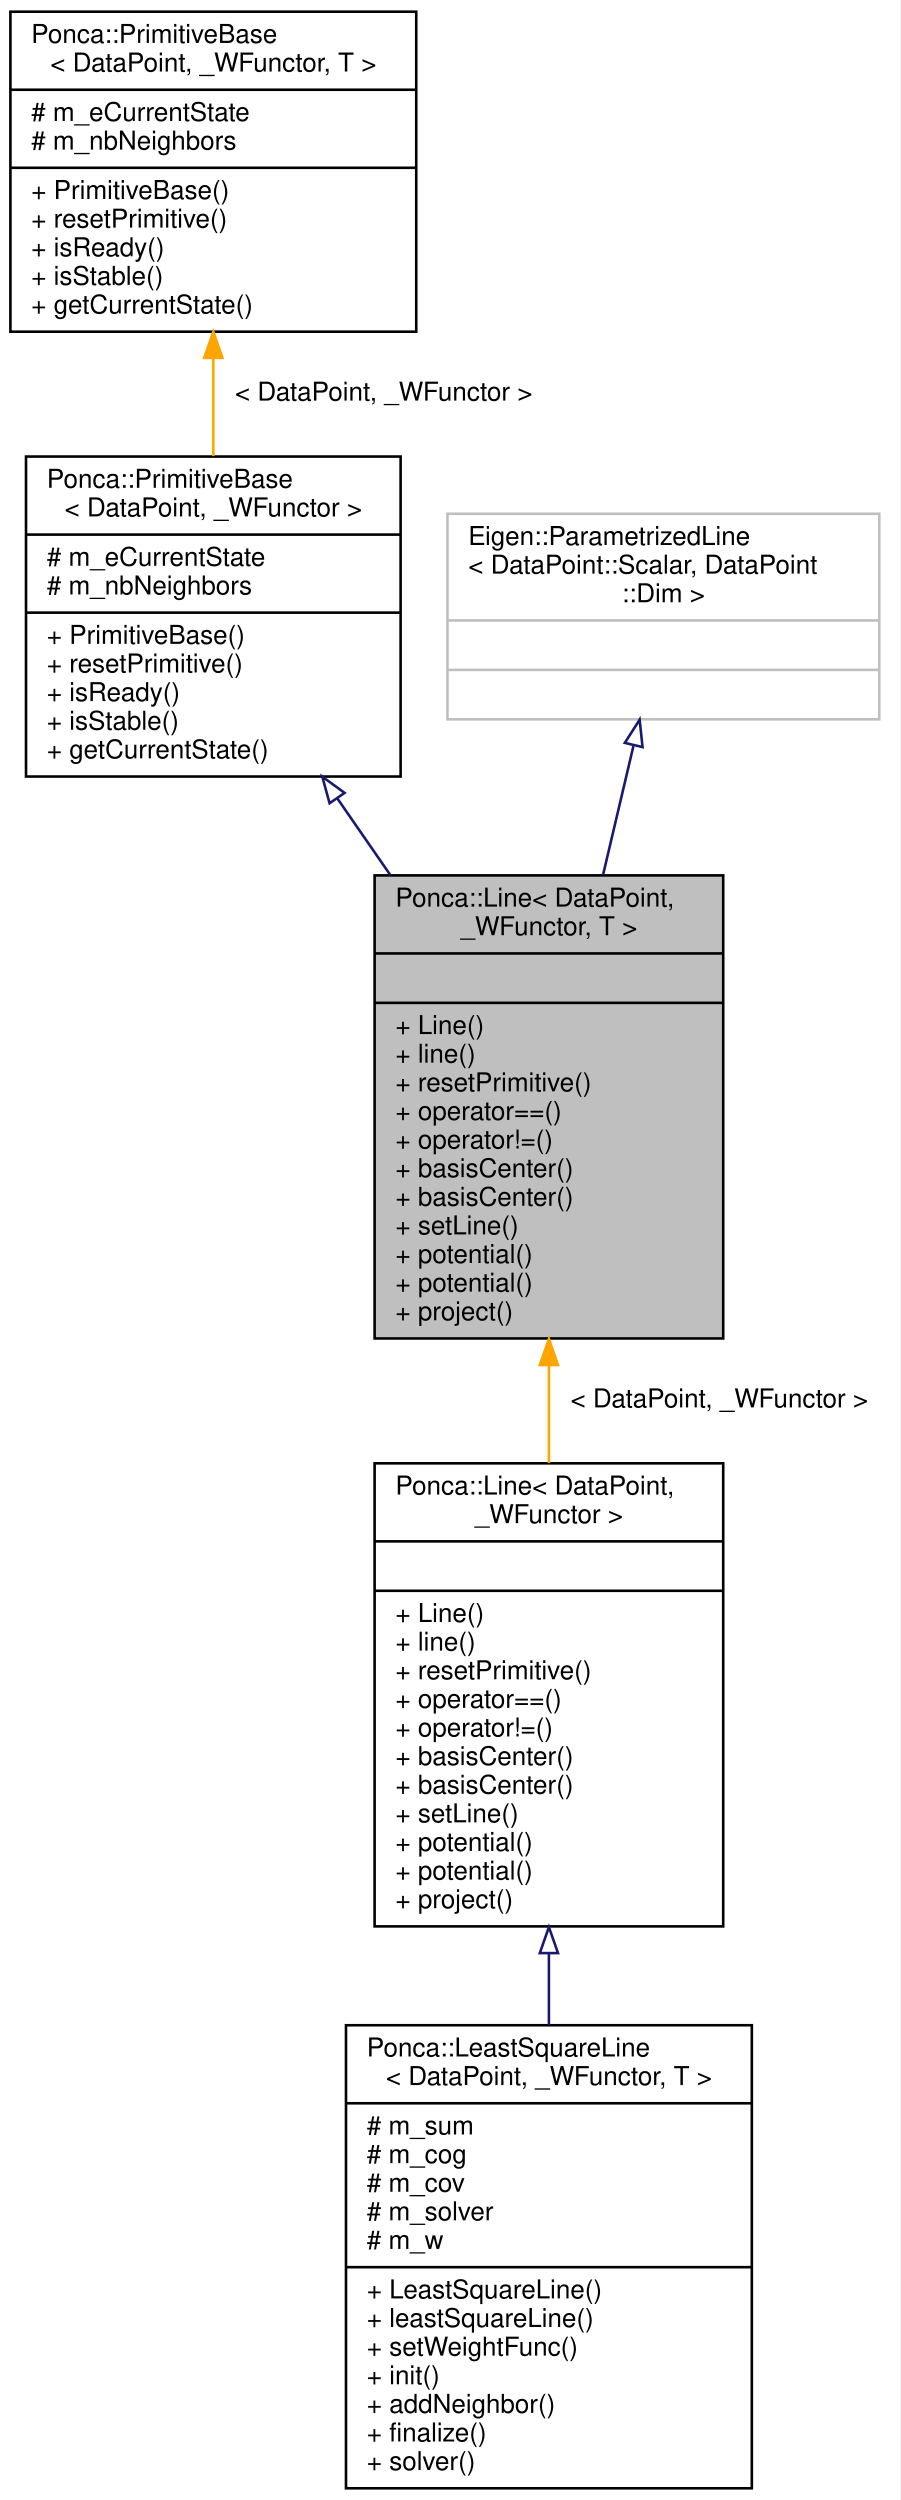
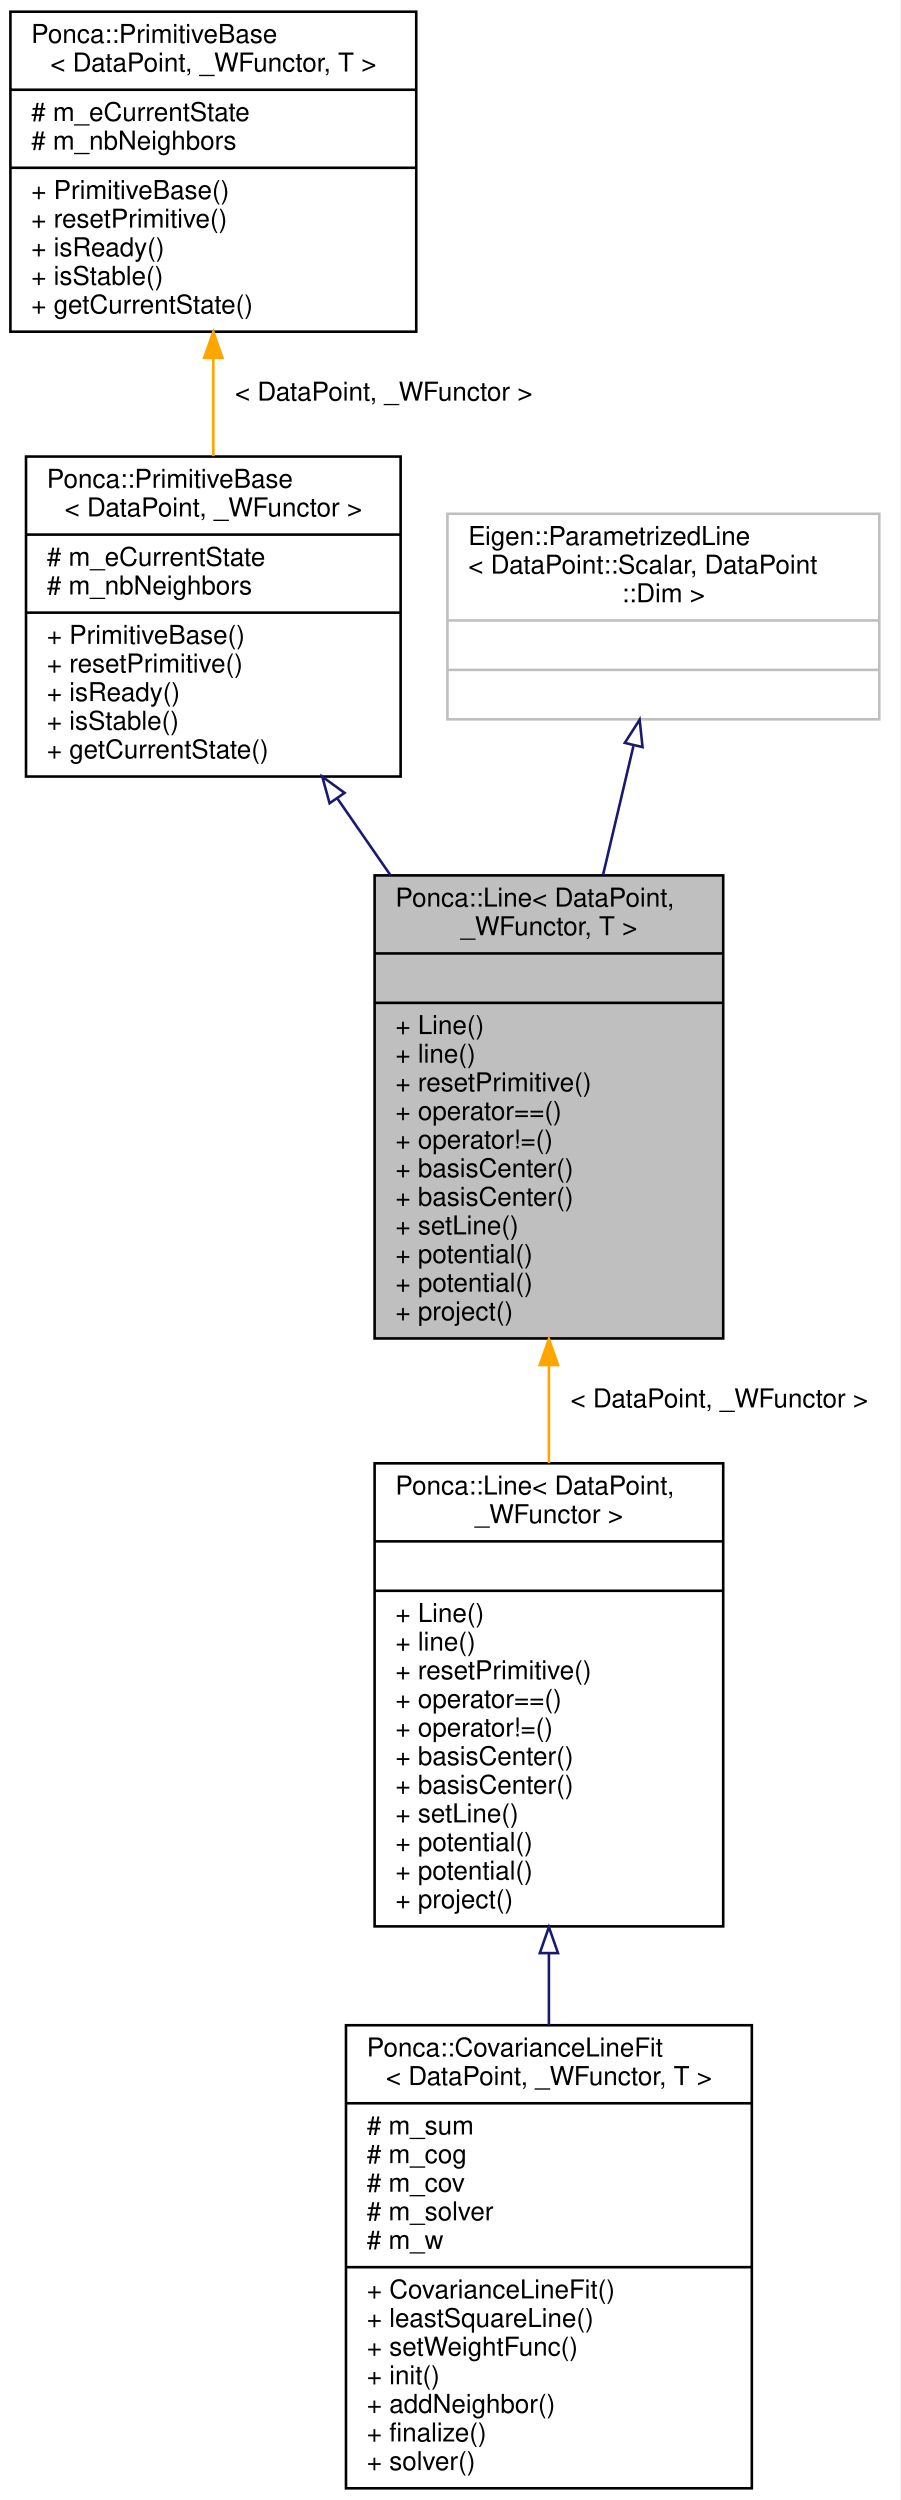
<svg xmlns="http://www.w3.org/2000/svg" xmlns:xlink="http://www.w3.org/1999/xlink" width="346pt" height="961pt" viewBox="0.00 0.00 346.00 961.00">
  <g id="graph0" class="graph" transform="scale(1 1) rotate(0) translate(4 957)">
    <polygon fill="white" stroke="transparent" points="-4,4 -4,-957 342,-957 342,4 -4,4" />
    <g id="node1" class="node">
      <g id="a_node1">
        <a xlink:title="A parametrized line is defined by an origin point  and a unit direction vector  such that the line co...">
          <polygon fill="#bfbfbf" stroke="black" points="140,-442.5 140,-620.5 274,-620.5 274,-442.5 140,-442.5" />
          <text text-anchor="start" x="148" y="-608.5" font-family="Helvetica,sans-Serif" font-size="10.00">Ponca::Line&lt; DataPoint,</text>
          <text text-anchor="middle" x="207" y="-597.5" font-family="Helvetica,sans-Serif" font-size="10.00"> _WFunctor, T &gt;</text>
          <polyline fill="none" stroke="black" points="140,-590.5 274,-590.5 " />
          <text text-anchor="middle" x="207" y="-578.5" font-family="Helvetica,sans-Serif" font-size="10.00"> </text>
          <polyline fill="none" stroke="black" points="140,-571.5 274,-571.5 " />
          <text text-anchor="start" x="148" y="-559.5" font-family="Helvetica,sans-Serif" font-size="10.00">+ Line()</text>
          <text text-anchor="start" x="148" y="-548.5" font-family="Helvetica,sans-Serif" font-size="10.00">+ line()</text>
          <text text-anchor="start" x="148" y="-537.5" font-family="Helvetica,sans-Serif" font-size="10.00">+ resetPrimitive()</text>
          <text text-anchor="start" x="148" y="-526.5" font-family="Helvetica,sans-Serif" font-size="10.00">+ operator==()</text>
          <text text-anchor="start" x="148" y="-515.5" font-family="Helvetica,sans-Serif" font-size="10.00">+ operator!=()</text>
          <text text-anchor="start" x="148" y="-504.5" font-family="Helvetica,sans-Serif" font-size="10.00">+ basisCenter()</text>
          <text text-anchor="start" x="148" y="-493.5" font-family="Helvetica,sans-Serif" font-size="10.00">+ basisCenter()</text>
          <text text-anchor="start" x="148" y="-482.5" font-family="Helvetica,sans-Serif" font-size="10.00">+ setLine()</text>
          <text text-anchor="start" x="148" y="-471.5" font-family="Helvetica,sans-Serif" font-size="10.00">+ potential()</text>
          <text text-anchor="start" x="148" y="-460.5" font-family="Helvetica,sans-Serif" font-size="10.00">+ potential()</text>
          <text text-anchor="start" x="148" y="-449.5" font-family="Helvetica,sans-Serif" font-size="10.00">+ project()</text>
        </a>
      </g>
    </g>
    <g id="node5" class="node">
      <g id="a_node5">
        <a xlink:href="classPonca_1_1Line.html" target="_top" xlink:title=" ">
          <polygon fill="white" stroke="black" points="140,-216.5 140,-394.5 274,-394.5 274,-216.5 140,-216.5" />
          <text text-anchor="start" x="148" y="-382.5" font-family="Helvetica,sans-Serif" font-size="10.00">Ponca::Line&lt; DataPoint,</text>
          <text text-anchor="middle" x="207" y="-371.5" font-family="Helvetica,sans-Serif" font-size="10.00"> _WFunctor &gt;</text>
          <polyline fill="none" stroke="black" points="140,-364.5 274,-364.5 " />
          <text text-anchor="middle" x="207" y="-352.5" font-family="Helvetica,sans-Serif" font-size="10.00"> </text>
          <polyline fill="none" stroke="black" points="140,-345.5 274,-345.5 " />
          <text text-anchor="start" x="148" y="-333.5" font-family="Helvetica,sans-Serif" font-size="10.00">+ Line()</text>
          <text text-anchor="start" x="148" y="-322.5" font-family="Helvetica,sans-Serif" font-size="10.00">+ line()</text>
          <text text-anchor="start" x="148" y="-311.5" font-family="Helvetica,sans-Serif" font-size="10.00">+ resetPrimitive()</text>
          <text text-anchor="start" x="148" y="-300.5" font-family="Helvetica,sans-Serif" font-size="10.00">+ operator==()</text>
          <text text-anchor="start" x="148" y="-289.5" font-family="Helvetica,sans-Serif" font-size="10.00">+ operator!=()</text>
          <text text-anchor="start" x="148" y="-278.5" font-family="Helvetica,sans-Serif" font-size="10.00">+ basisCenter()</text>
          <text text-anchor="start" x="148" y="-267.5" font-family="Helvetica,sans-Serif" font-size="10.00">+ basisCenter()</text>
          <text text-anchor="start" x="148" y="-256.5" font-family="Helvetica,sans-Serif" font-size="10.00">+ setLine()</text>
          <text text-anchor="start" x="148" y="-245.5" font-family="Helvetica,sans-Serif" font-size="10.00">+ potential()</text>
          <text text-anchor="start" x="148" y="-234.5" font-family="Helvetica,sans-Serif" font-size="10.00">+ potential()</text>
          <text text-anchor="start" x="148" y="-223.5" font-family="Helvetica,sans-Serif" font-size="10.00">+ project()</text>
        </a>
      </g>
    </g>
    <g id="edge4" class="edge">
      <path fill="none" stroke="orange" d="M207,-431.93C207,-419.51 207,-406.87 207,-394.63" />
      <polygon fill="orange" stroke="orange" points="203.5,-432.29 207,-442.29 210.5,-432.29 203.5,-432.29" />
      <text text-anchor="middle" x="272.5" y="-416" font-family="Helvetica,sans-Serif" font-size="10.00"> &lt; DataPoint, _WFunctor &gt;</text>
    </g>
    <g id="node2" class="node">
      <g id="a_node2">
        <a xlink:href="classPonca_1_1PrimitiveBase.html" target="_top" xlink:title=" ">
          <polygon fill="white" stroke="black" points="6,-658.5 6,-781.5 150,-781.5 150,-658.5 6,-658.5" />
          <text text-anchor="start" x="14" y="-769.5" font-family="Helvetica,sans-Serif" font-size="10.00">Ponca::PrimitiveBase</text>
          <text text-anchor="middle" x="78" y="-758.5" font-family="Helvetica,sans-Serif" font-size="10.00">&lt; DataPoint, _WFunctor &gt;</text>
          <polyline fill="none" stroke="black" points="6,-751.5 150,-751.5 " />
          <text text-anchor="start" x="14" y="-739.5" font-family="Helvetica,sans-Serif" font-size="10.00"># m_eCurrentState</text>
          <text text-anchor="start" x="14" y="-728.5" font-family="Helvetica,sans-Serif" font-size="10.00"># m_nbNeighbors</text>
          <polyline fill="none" stroke="black" points="6,-721.5 150,-721.5 " />
          <text text-anchor="start" x="14" y="-709.5" font-family="Helvetica,sans-Serif" font-size="10.00">+ PrimitiveBase()</text>
          <text text-anchor="start" x="14" y="-698.5" font-family="Helvetica,sans-Serif" font-size="10.00">+ resetPrimitive()</text>
          <text text-anchor="start" x="14" y="-687.5" font-family="Helvetica,sans-Serif" font-size="10.00">+ isReady()</text>
          <text text-anchor="start" x="14" y="-676.5" font-family="Helvetica,sans-Serif" font-size="10.00">+ isStable()</text>
          <text text-anchor="start" x="14" y="-665.5" font-family="Helvetica,sans-Serif" font-size="10.00">+ getCurrentState()</text>
        </a>
      </g>
    </g>
    <g id="edge1" class="edge">
      <path fill="none" stroke="midnightblue" d="M125.67,-650.09C132.33,-640.45 139.25,-630.45 146.12,-620.52" />
      <polygon fill="none" stroke="midnightblue" points="122.69,-648.23 119.88,-658.45 128.45,-652.22 122.69,-648.23" />
    </g>
    <g id="node3" class="node">
      <g id="a_node3">
        <a xlink:href="classPonca_1_1PrimitiveBase.html" target="_top" xlink:title="Primitive base class.">
          <polygon fill="white" stroke="black" points="0,-829.5 0,-952.5 156,-952.5 156,-829.5 0,-829.5" />
          <text text-anchor="start" x="8" y="-940.5" font-family="Helvetica,sans-Serif" font-size="10.00">Ponca::PrimitiveBase</text>
          <text text-anchor="middle" x="78" y="-929.5" font-family="Helvetica,sans-Serif" font-size="10.00">&lt; DataPoint, _WFunctor, T &gt;</text>
          <polyline fill="none" stroke="black" points="0,-922.5 156,-922.5 " />
          <text text-anchor="start" x="8" y="-910.5" font-family="Helvetica,sans-Serif" font-size="10.00"># m_eCurrentState</text>
          <text text-anchor="start" x="8" y="-899.5" font-family="Helvetica,sans-Serif" font-size="10.00"># m_nbNeighbors</text>
          <polyline fill="none" stroke="black" points="0,-892.5 156,-892.5 " />
          <text text-anchor="start" x="8" y="-880.5" font-family="Helvetica,sans-Serif" font-size="10.00">+ PrimitiveBase()</text>
          <text text-anchor="start" x="8" y="-869.5" font-family="Helvetica,sans-Serif" font-size="10.00">+ resetPrimitive()</text>
          <text text-anchor="start" x="8" y="-858.5" font-family="Helvetica,sans-Serif" font-size="10.00">+ isReady()</text>
          <text text-anchor="start" x="8" y="-847.5" font-family="Helvetica,sans-Serif" font-size="10.00">+ isStable()</text>
          <text text-anchor="start" x="8" y="-836.5" font-family="Helvetica,sans-Serif" font-size="10.00">+ getCurrentState()</text>
        </a>
      </g>
    </g>
    <g id="edge2" class="edge">
      <path fill="none" stroke="orange" d="M78,-819.13C78,-806.68 78,-793.82 78,-781.68" />
      <polygon fill="orange" stroke="orange" points="74.5,-819.46 78,-829.46 81.5,-819.46 74.5,-819.46" />
      <text text-anchor="middle" x="143.5" y="-803" font-family="Helvetica,sans-Serif" font-size="10.00"> &lt; DataPoint, _WFunctor &gt;</text>
    </g>
    <g id="node4" class="node">
      <g id="a_node4">
        <a xlink:title=" ">
          <polygon fill="white" stroke="#bfbfbf" points="168,-680.5 168,-759.5 334,-759.5 334,-680.5 168,-680.5" />
          <text text-anchor="start" x="176" y="-747.5" font-family="Helvetica,sans-Serif" font-size="10.00">Eigen::ParametrizedLine</text>
          <text text-anchor="start" x="176" y="-736.5" font-family="Helvetica,sans-Serif" font-size="10.00">&lt; DataPoint::Scalar, DataPoint</text>
          <text text-anchor="middle" x="251" y="-725.5" font-family="Helvetica,sans-Serif" font-size="10.00">::Dim &gt;</text>
          <polyline fill="none" stroke="#bfbfbf" points="168,-718.5 334,-718.5 " />
          <text text-anchor="middle" x="251" y="-706.5" font-family="Helvetica,sans-Serif" font-size="10.00"> </text>
          <polyline fill="none" stroke="#bfbfbf" points="168,-699.5 334,-699.5 " />
          <text text-anchor="middle" x="251" y="-687.5" font-family="Helvetica,sans-Serif" font-size="10.00"> </text>
        </a>
      </g>
    </g>
    <g id="edge3" class="edge">
      <path fill="none" stroke="midnightblue" d="M239.48,-670.19C235.9,-654.99 231.83,-637.73 227.81,-620.7" />
      <polygon fill="none" stroke="midnightblue" points="236.18,-671.43 241.88,-680.36 242.99,-669.82 236.18,-671.43" />
    </g>
    <g id="node6" class="node">
      <g id="a_node6">
-         <a xlink:href="classPonca_1_1LeastSquareLine.html" target="_top" xlink:title="Line fitting procedure that minimize the orthogonal distance between the samples and the fitted primi...">
+         <a xlink:href="classPonca_1_1CovarianceLineFit.html" target="_top" xlink:title="Line fitting procedure that minimize the orthogonal distance between the samples and the fitted primi...">
          <polygon fill="white" stroke="black" points="129,-0.5 129,-178.5 285,-178.5 285,-0.5 129,-0.5" />
-           <text text-anchor="start" x="137" y="-166.5" font-family="Helvetica,sans-Serif" font-size="10.00">Ponca::LeastSquareLine</text>
+           <text text-anchor="start" x="137" y="-166.5" font-family="Helvetica,sans-Serif" font-size="10.00">Ponca::CovarianceLineFit</text>
          <text text-anchor="middle" x="207" y="-155.5" font-family="Helvetica,sans-Serif" font-size="10.00">&lt; DataPoint, _WFunctor, T &gt;</text>
          <polyline fill="none" stroke="black" points="129,-148.5 285,-148.5 " />
          <text text-anchor="start" x="137" y="-136.5" font-family="Helvetica,sans-Serif" font-size="10.00"># m_sum</text>
          <text text-anchor="start" x="137" y="-125.5" font-family="Helvetica,sans-Serif" font-size="10.00"># m_cog</text>
          <text text-anchor="start" x="137" y="-114.5" font-family="Helvetica,sans-Serif" font-size="10.00"># m_cov</text>
          <text text-anchor="start" x="137" y="-103.5" font-family="Helvetica,sans-Serif" font-size="10.00"># m_solver</text>
          <text text-anchor="start" x="137" y="-92.5" font-family="Helvetica,sans-Serif" font-size="10.00"># m_w</text>
          <polyline fill="none" stroke="black" points="129,-85.5 285,-85.5 " />
-           <text text-anchor="start" x="137" y="-73.5" font-family="Helvetica,sans-Serif" font-size="10.00">+ LeastSquareLine()</text>
+           <text text-anchor="start" x="137" y="-73.5" font-family="Helvetica,sans-Serif" font-size="10.00">+ CovarianceLineFit()</text>
          <text text-anchor="start" x="137" y="-62.5" font-family="Helvetica,sans-Serif" font-size="10.00">+ leastSquareLine()</text>
          <text text-anchor="start" x="137" y="-51.5" font-family="Helvetica,sans-Serif" font-size="10.00">+ setWeightFunc()</text>
          <text text-anchor="start" x="137" y="-40.5" font-family="Helvetica,sans-Serif" font-size="10.00">+ init()</text>
          <text text-anchor="start" x="137" y="-29.5" font-family="Helvetica,sans-Serif" font-size="10.00">+ addNeighbor()</text>
          <text text-anchor="start" x="137" y="-18.5" font-family="Helvetica,sans-Serif" font-size="10.00">+ finalize()</text>
          <text text-anchor="start" x="137" y="-7.5" font-family="Helvetica,sans-Serif" font-size="10.00">+ solver()</text>
        </a>
      </g>
    </g>
    <g id="edge5" class="edge">
      <path fill="none" stroke="midnightblue" d="M207,-205.96C207,-196.82 207,-187.61 207,-178.57" />
      <polygon fill="none" stroke="midnightblue" points="203.5,-206.22 207,-216.22 210.5,-206.22 203.5,-206.22" />
    </g>
  </g>
</svg>
